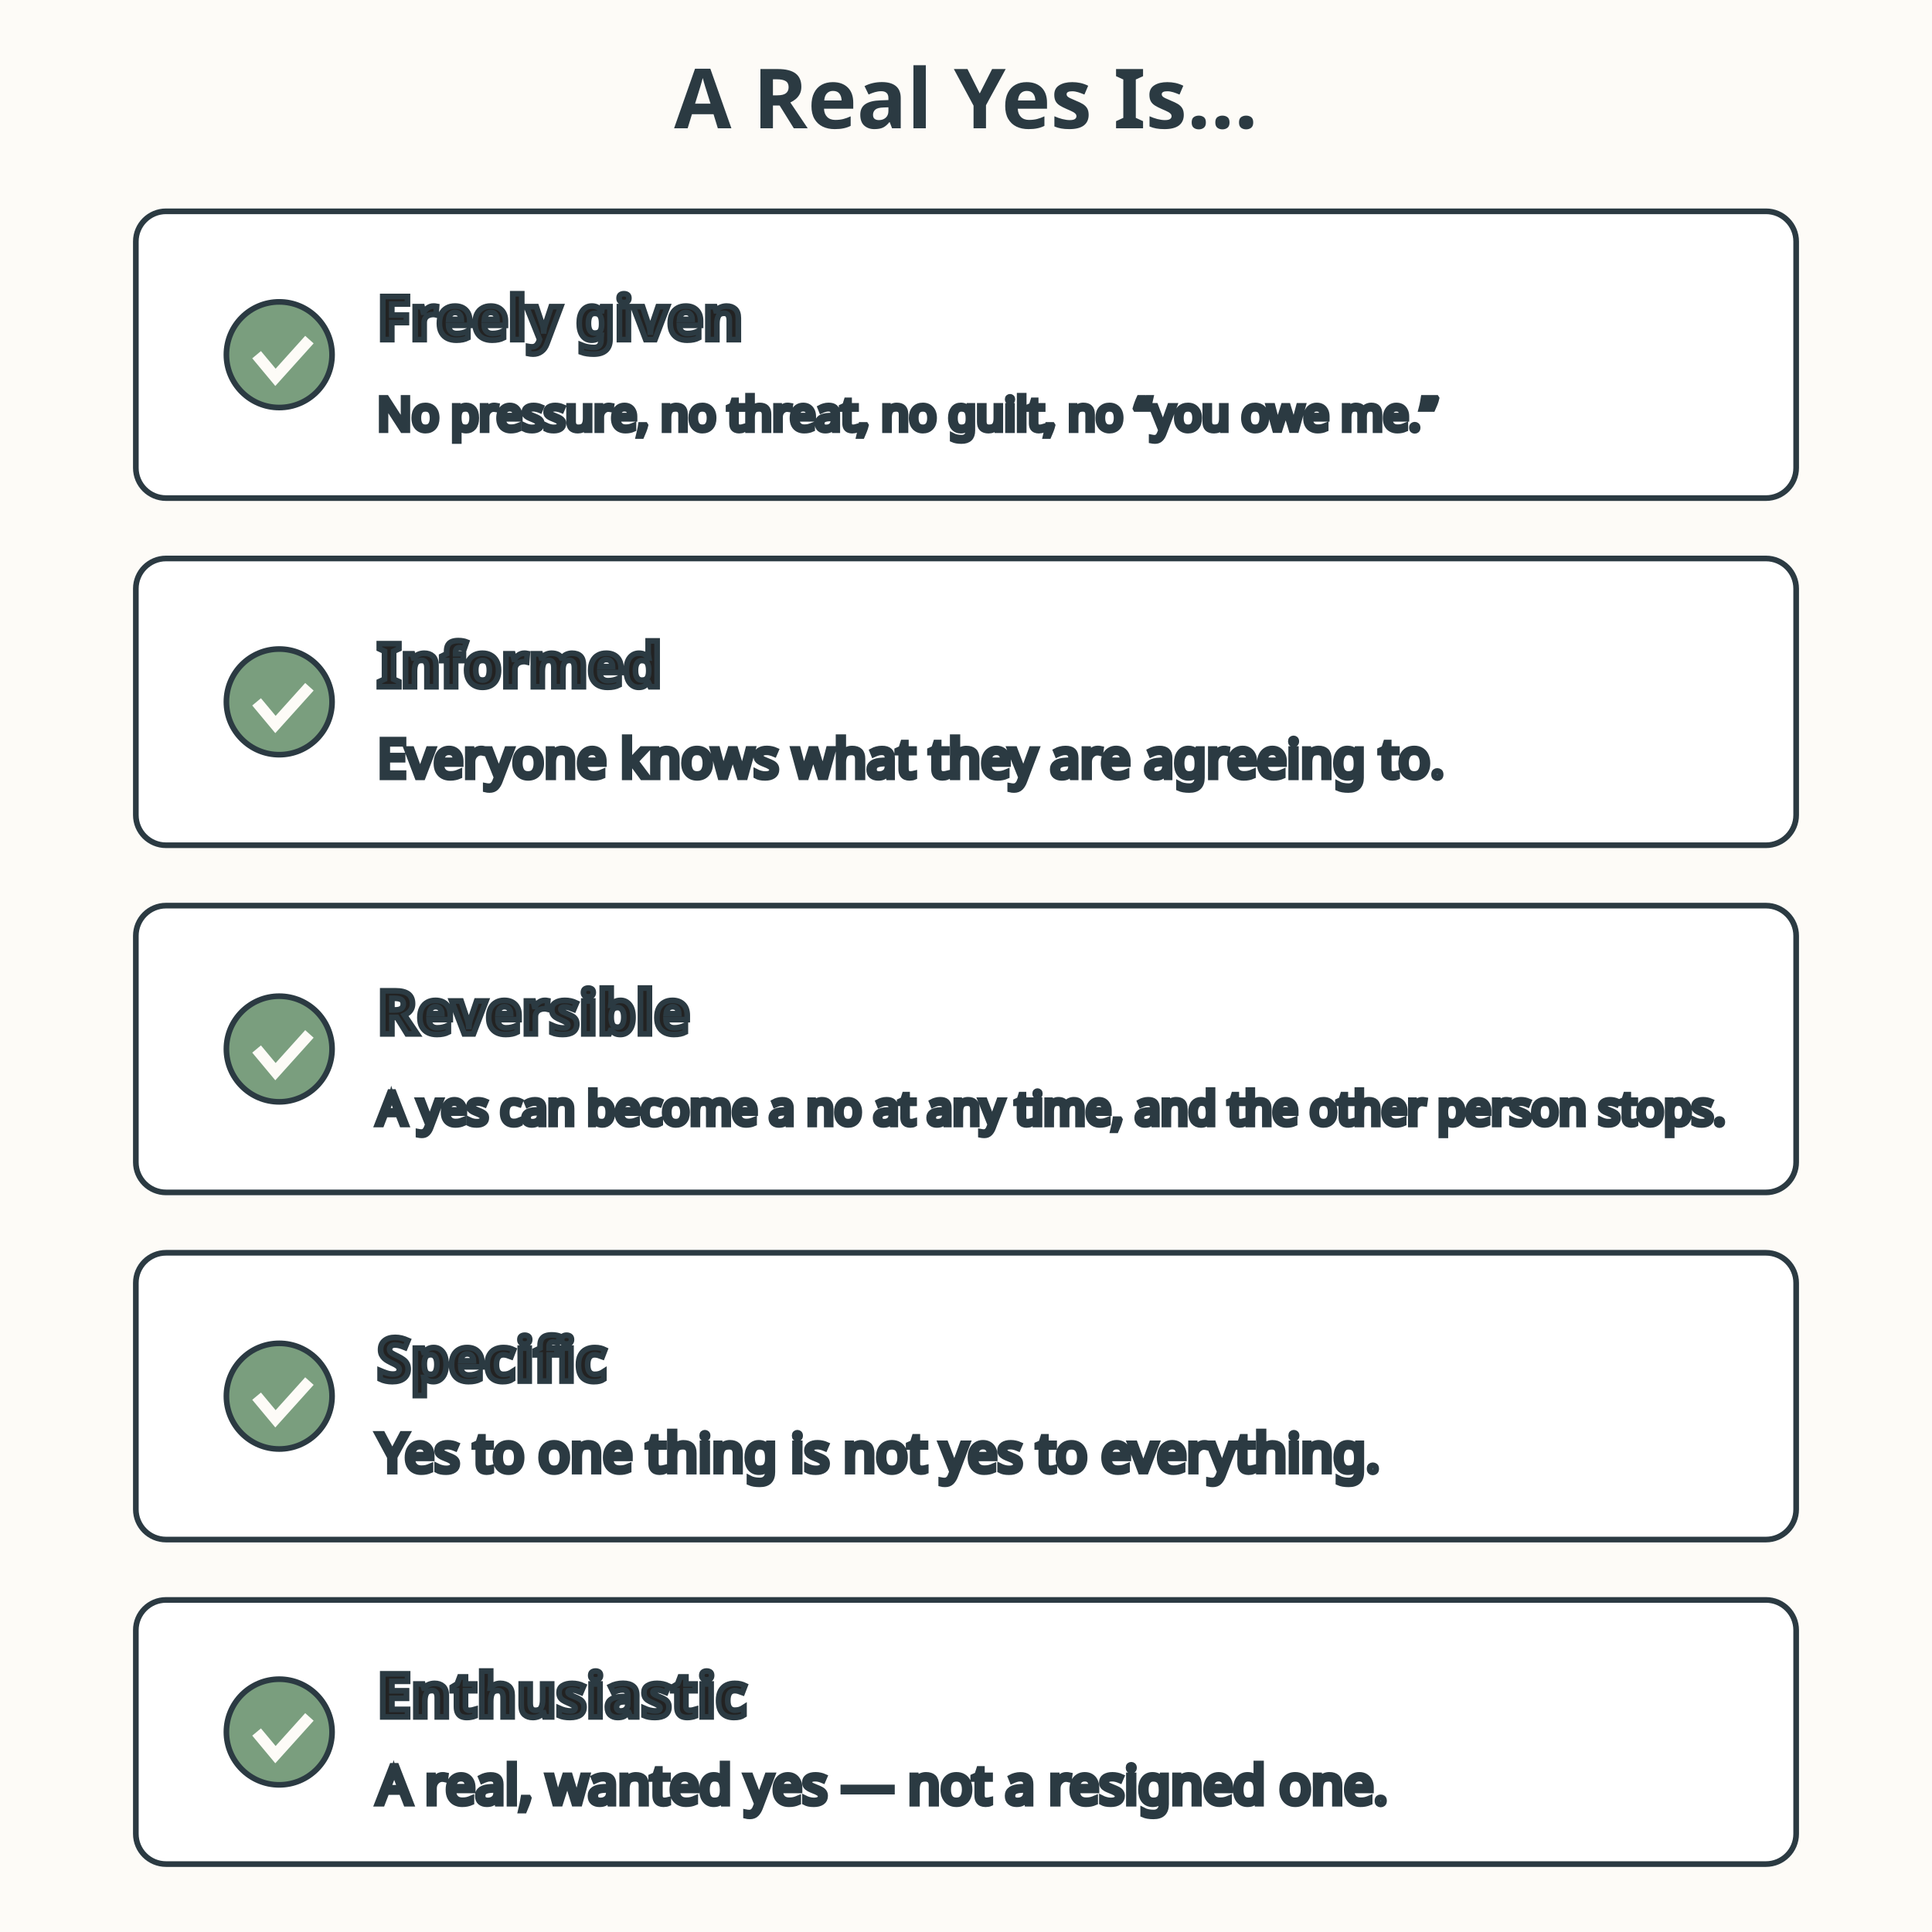
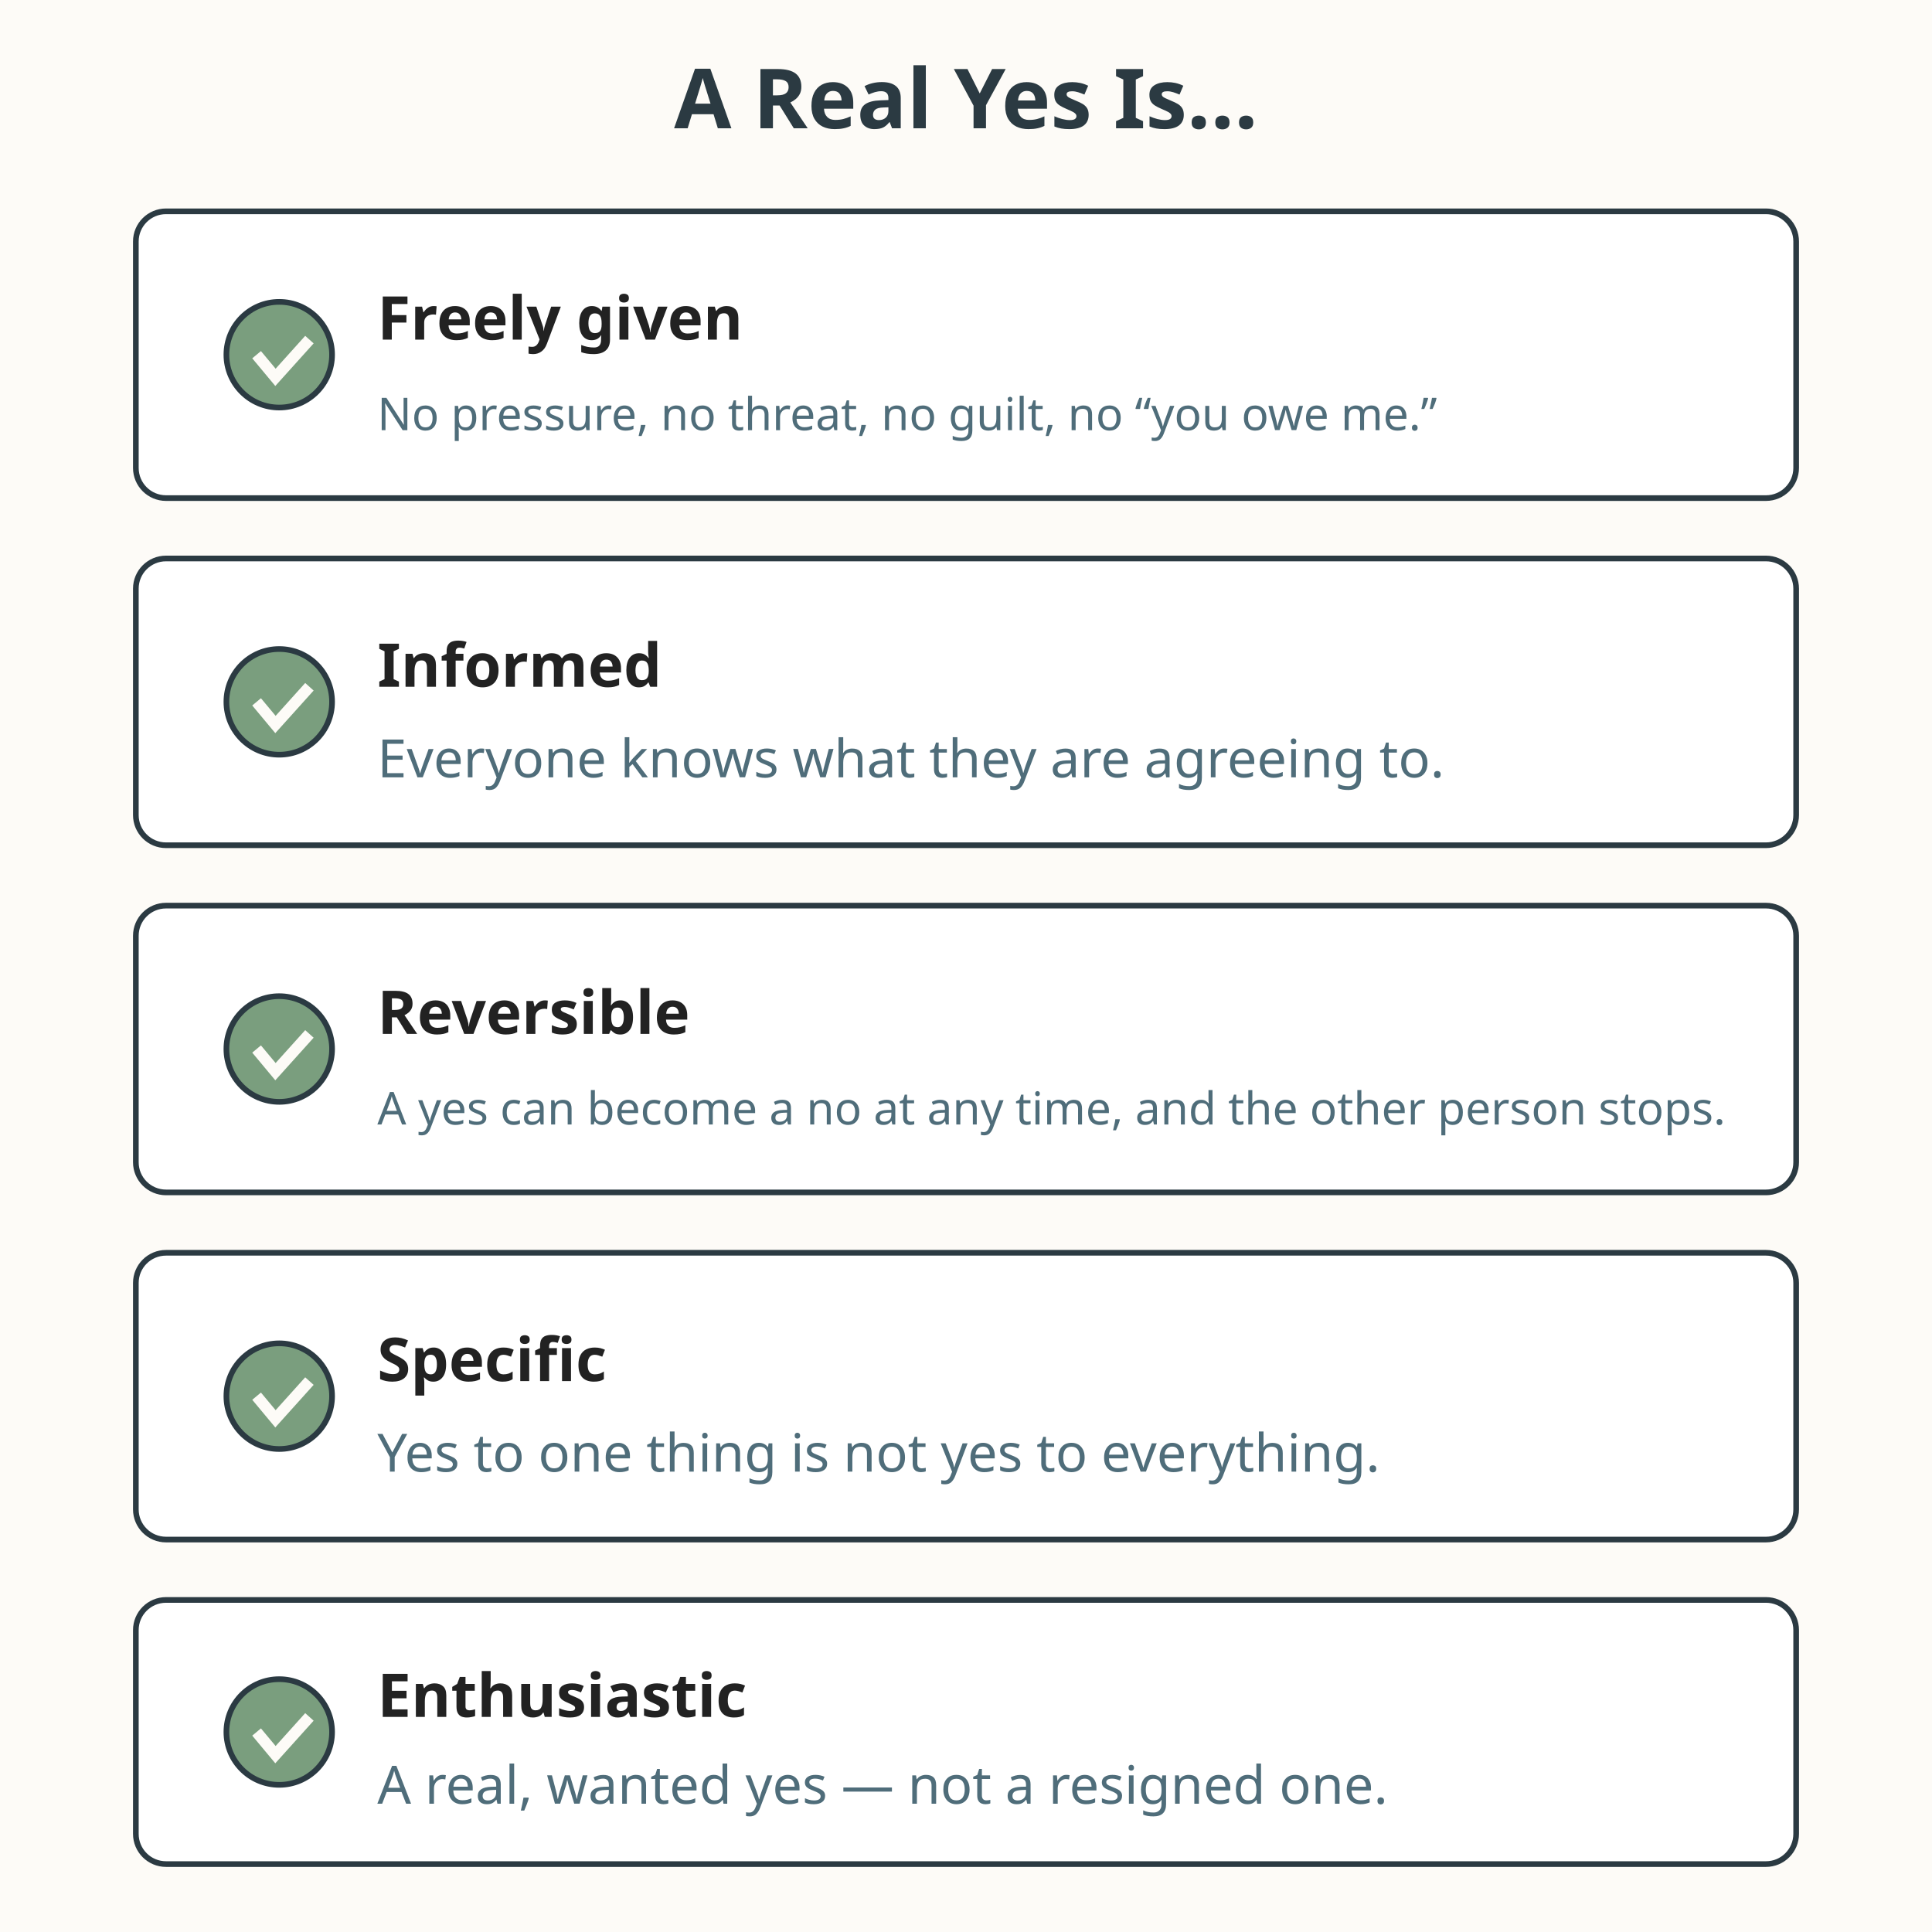
<svg xmlns="http://www.w3.org/2000/svg" viewBox="0 0 512 512" role="img" aria-labelledby="title-L-10-008-02-consent-conditions desc-L-10-008-02-consent-conditions">
  <rect width="512" height="512" fill="#fdfbf7" />
  <text x="256" y="34" text-anchor="middle" font-family="sans-serif" font-size="22" fill="#2b3a42" font-weight="bold">A Real Yes Is…</text>
  <g font-family="sans-serif" stroke="#2b3a42" stroke-width="1.5">
    <rect x="36" y="56" width="440" height="76" rx="8" fill="#ffffff" />
    <circle cx="74" cy="94" r="14" fill="#7a9e7e" />
    <path d="M68 94 l5 6 l9 -10" stroke="#fdfbf7" stroke-width="3" fill="none" />
-     <text x="100" y="90" font-size="16" font-weight="bold" fill="#222222">Freely given</text>
-     <text x="100" y="114" font-size="12" fill="#4f6d7a">No pressure, no threat, no guilt, no “you owe me.”</text>
+     <text stroke="none" x="100" y="90" font-size="16" font-weight="bold" fill="#222222">Freely given</text>
+     <text stroke="none" x="100" y="114" font-size="12" fill="#4f6d7a">No pressure, no threat, no guilt, no “you owe me.”</text>
    <rect x="36" y="148" width="440" height="76" rx="8" fill="#ffffff" />
    <circle cx="74" cy="186" r="14" fill="#7a9e7e" />
    <path d="M68 186 l5 6 l9 -10" stroke="#fdfbf7" stroke-width="3" fill="none" />
-     <text x="100" y="182" font-size="16" font-weight="bold" fill="#222222">Informed</text>
-     <text x="100" y="206" font-size="14" fill="#4f6d7a">Everyone knows what they are agreeing to.</text>
+     <text stroke="none" x="100" y="182" font-size="16" font-weight="bold" fill="#222222">Informed</text>
+     <text stroke="none" x="100" y="206" font-size="14" fill="#4f6d7a">Everyone knows what they are agreeing to.</text>
    <rect x="36" y="240" width="440" height="76" rx="8" fill="#ffffff" />
    <circle cx="74" cy="278" r="14" fill="#7a9e7e" />
    <path d="M68 278 l5 6 l9 -10" stroke="#fdfbf7" stroke-width="3" fill="none" />
-     <text x="100" y="274" font-size="16" font-weight="bold" fill="#222222">Reversible</text>
-     <text x="100" y="298" font-size="12" fill="#4f6d7a">A yes can become a no at any time, and the other person stops.</text>
+     <text stroke="none" x="100" y="274" font-size="16" font-weight="bold" fill="#222222">Reversible</text>
+     <text stroke="none" x="100" y="298" font-size="12" fill="#4f6d7a">A yes can become a no at any time, and the other person stops.</text>
    <rect x="36" y="332" width="440" height="76" rx="8" fill="#ffffff" />
    <circle cx="74" cy="370" r="14" fill="#7a9e7e" />
    <path d="M68 370 l5 6 l9 -10" stroke="#fdfbf7" stroke-width="3" fill="none" />
-     <text x="100" y="366" font-size="16" font-weight="bold" fill="#222222">Specific</text>
-     <text x="100" y="390" font-size="14" fill="#4f6d7a">Yes to one thing is not yes to everything.</text>
+     <text stroke="none" x="100" y="366" font-size="16" font-weight="bold" fill="#222222">Specific</text>
+     <text stroke="none" x="100" y="390" font-size="14" fill="#4f6d7a">Yes to one thing is not yes to everything.</text>
    <rect x="36" y="424" width="440" height="70" rx="8" fill="#ffffff" />
    <circle cx="74" cy="459" r="14" fill="#7a9e7e" />
    <path d="M68 459 l5 6 l9 -10" stroke="#fdfbf7" stroke-width="3" fill="none" />
-     <text x="100" y="455" font-size="16" font-weight="bold" fill="#222222">Enthusiastic</text>
-     <text x="100" y="478" font-size="14" fill="#4f6d7a">A real, wanted yes — not a resigned one.</text>
+     <text stroke="none" x="100" y="455" font-size="16" font-weight="bold" fill="#222222">Enthusiastic</text>
+     <text stroke="none" x="100" y="478" font-size="14" fill="#4f6d7a">A real, wanted yes — not a resigned one.</text>
  </g>
</svg>
